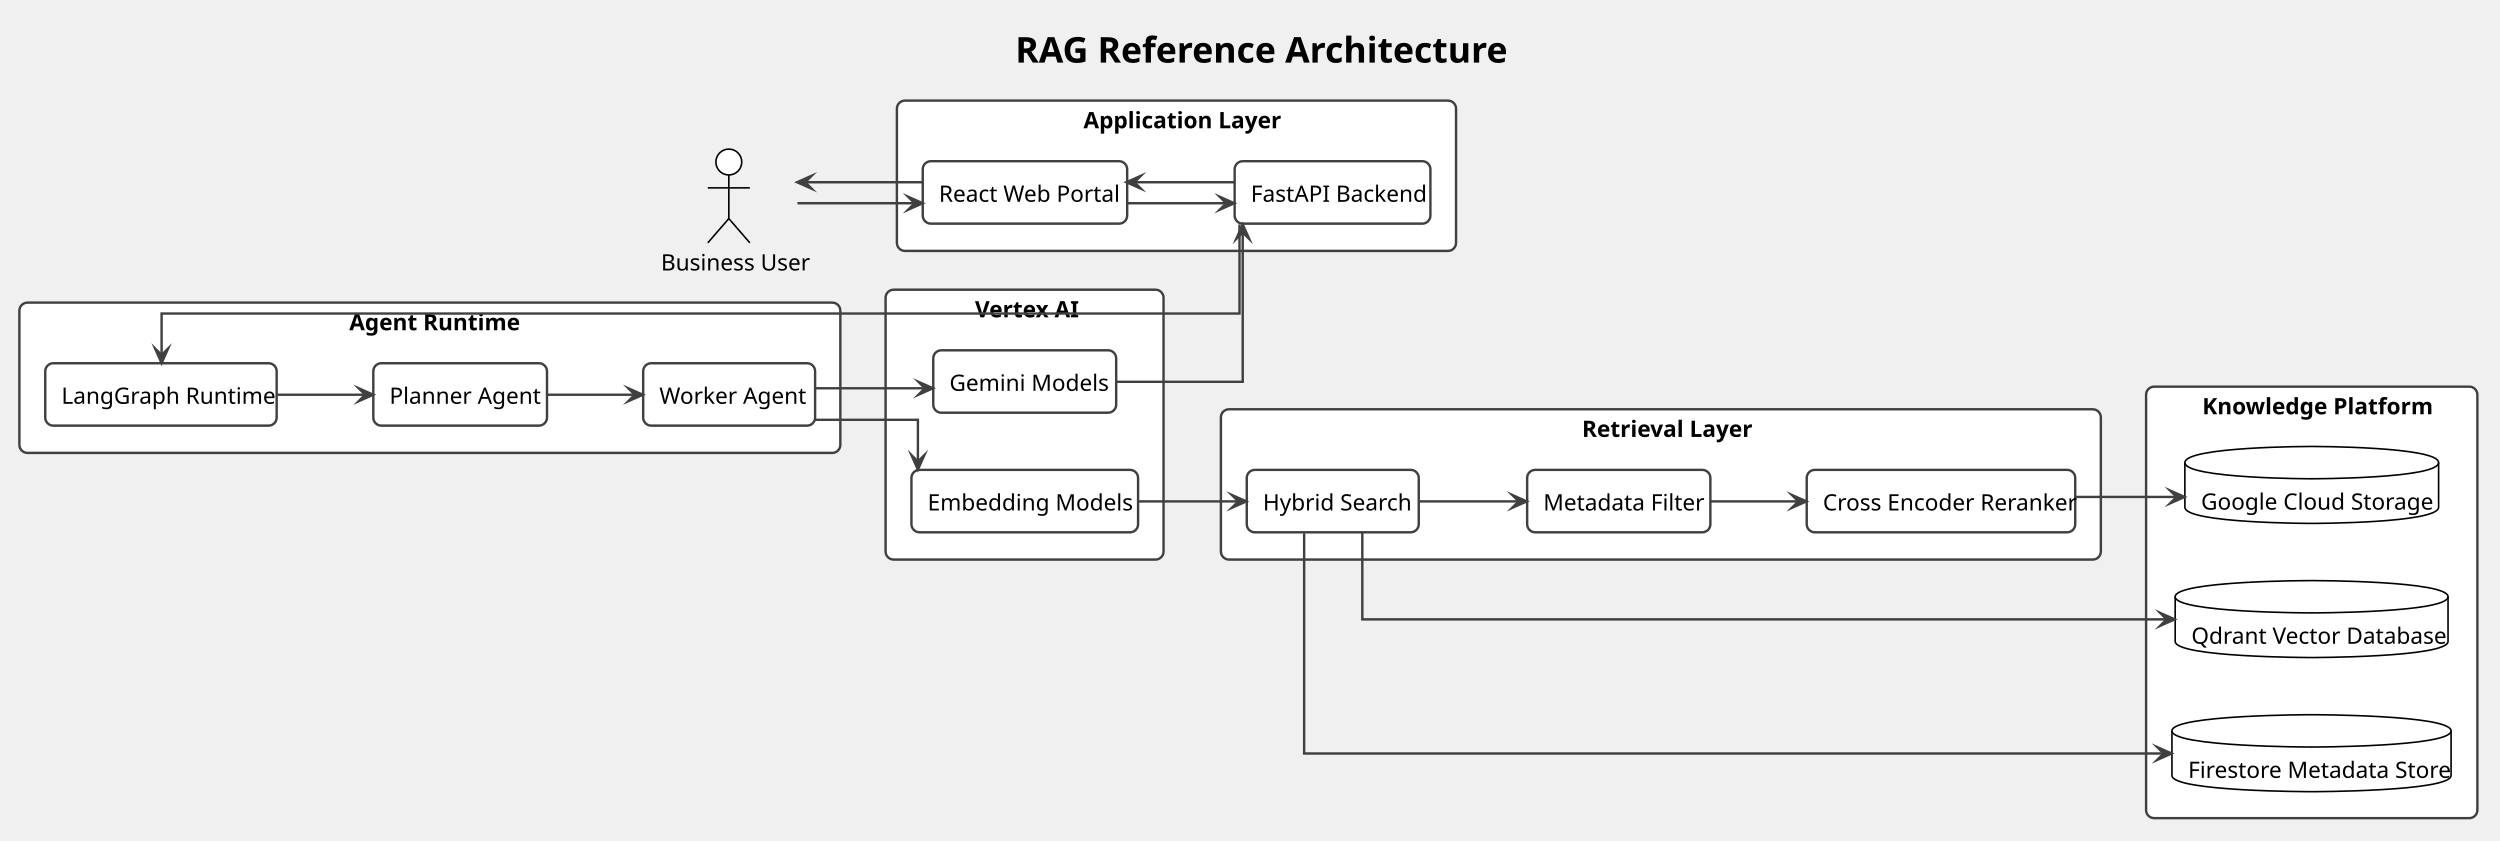
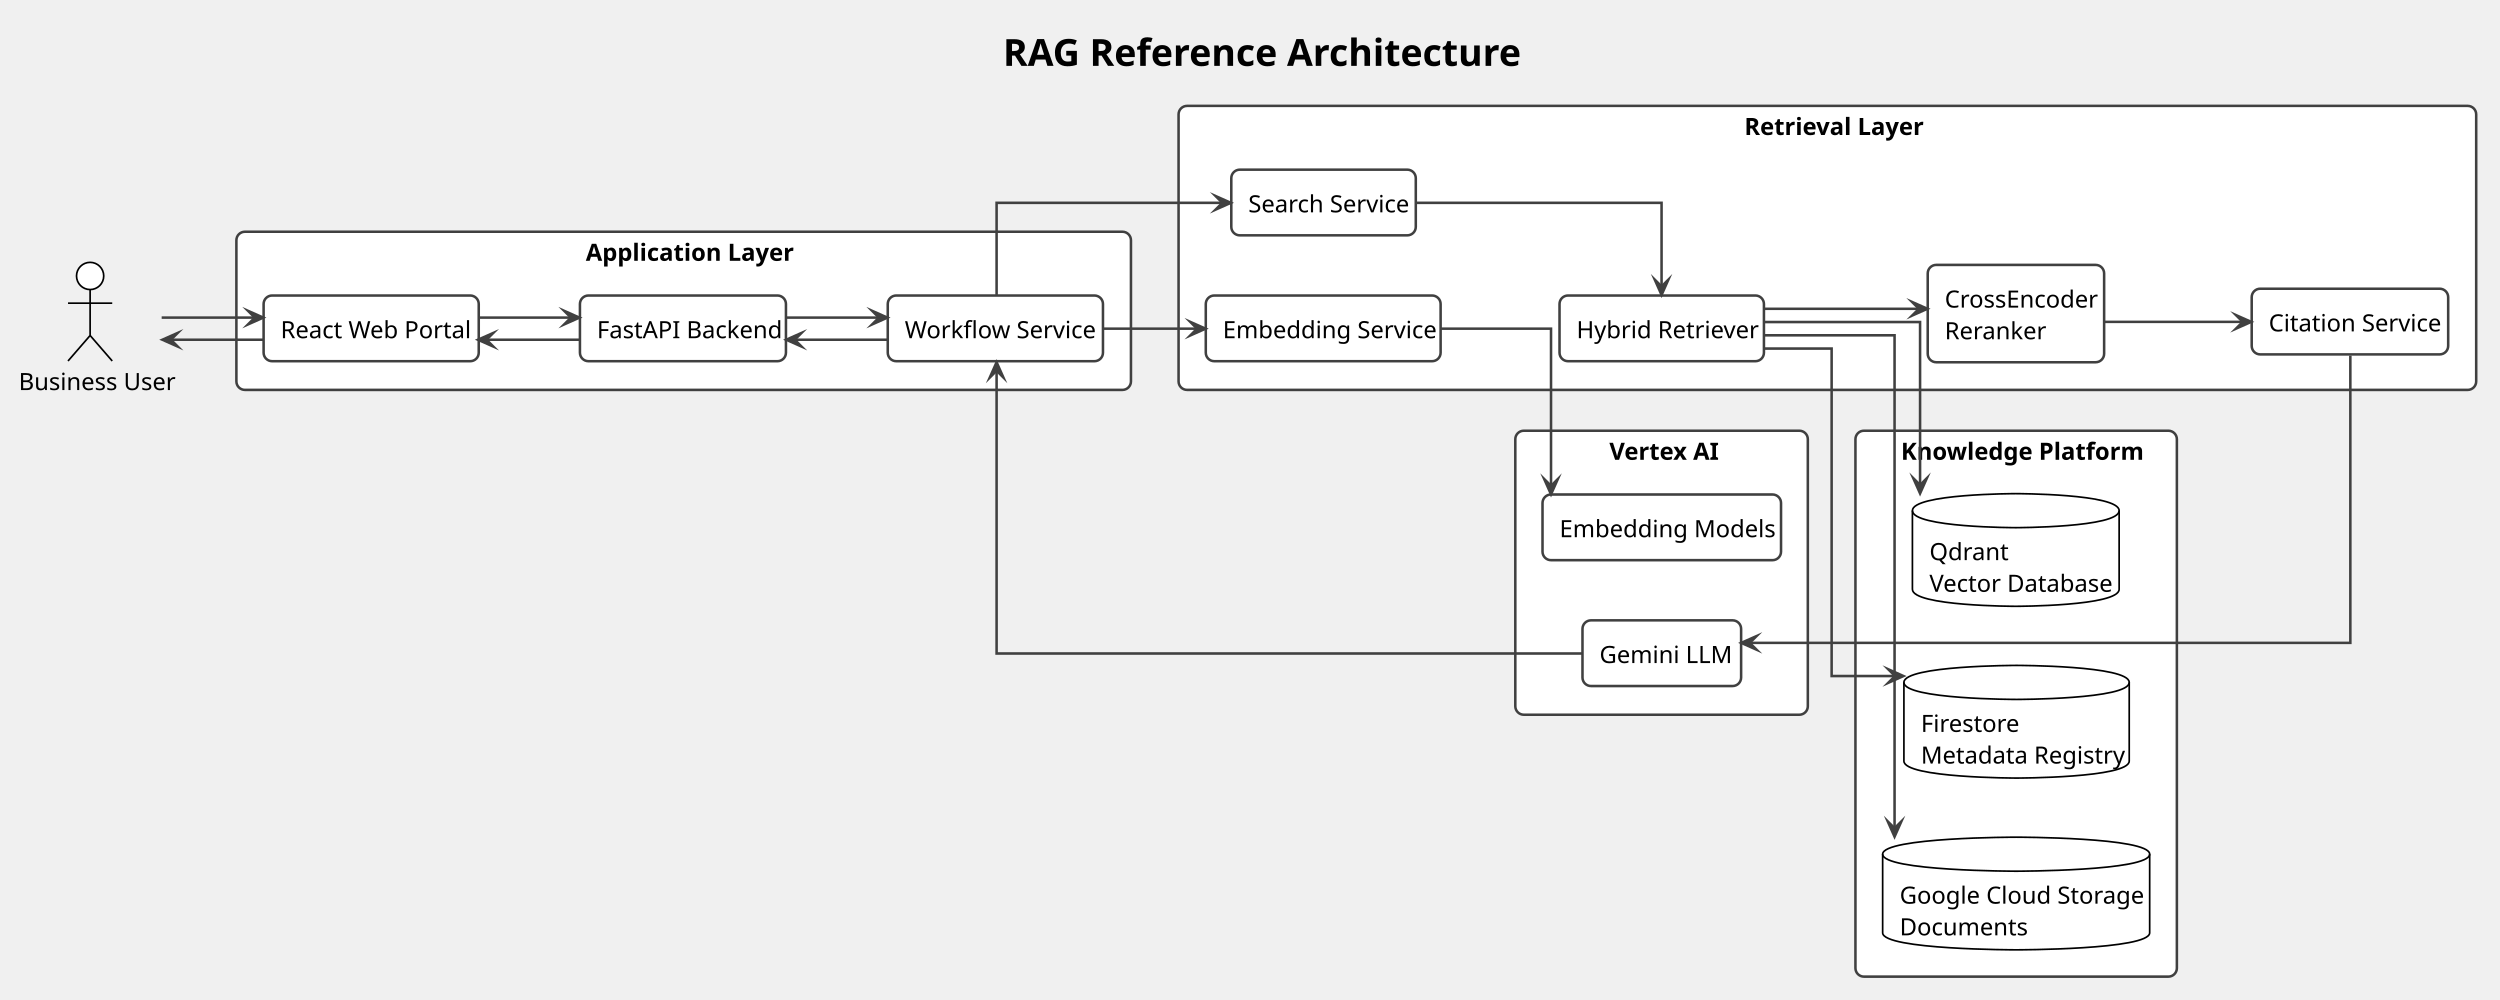
- <svg xmlns="http://www.w3.org/2000/svg" contentStyleType="text/css" data-diagram-type="DESCRIPTION" height="520px" preserveAspectRatio="none" style="width:1547px;height:520px;background:#FFFFFF;" version="1.1" viewBox="0 0 1547 520" width="1547px" zoomAndPan="magnify">
+ <svg xmlns="http://www.w3.org/2000/svg" contentStyleType="text/css" data-diagram-type="DESCRIPTION" height="588px" preserveAspectRatio="none" style="width:1470px;height:588px;background:#FFFFFF;" version="1.1" viewBox="0 0 1470 588" width="1470px" zoomAndPan="magnify">
  <defs />
  <g>
-     <g class="title" data-source-line="3">
-       <text fill="#000000" font-family="Segoe UI" font-size="22" font-weight="700" lengthAdjust="spacing" textLength="288.471" x="628.265" y="38.74">RAG Reference Architecture</text>
+     <g class="title" data-source-line="10">
+       <text fill="#000000" font-family="Segoe UI" font-size="22" font-weight="700" lengthAdjust="spacing" textLength="288.471" x="589.765" y="38.74">RAG Reference Architecture</text>
    </g>
-     <g class="cluster" data-qualified-name="Application Layer" data-source-line="29" id="ent0002">
-       <rect fill="#FFFFFF" height="93" rx="5" ry="5" style="stroke:#404040;stroke-width:1.5;" width="346" x="555" y="62.262" />
-       <text fill="#000000" font-family="Segoe UI" font-size="14" font-weight="700" lengthAdjust="spacing" textLength="115.103" x="670.448" y="79.369">Application Layer</text>
+     <g class="cluster" data-qualified-name="Application Layer" data-source-line="42" id="ent0002">
+       <rect fill="#FFFFFF" height="93" rx="5" ry="5" style="stroke:#404040;stroke-width:1.5;" width="526" x="139" y="136.262" />
+       <text fill="#000000" font-family="Segoe UI" font-size="14" font-weight="700" lengthAdjust="spacing" textLength="115.103" x="344.448" y="153.369">Application Layer</text>
    </g>
-     <g class="cluster" data-qualified-name="Agent Runtime" data-source-line="37" id="ent0005">
-       <rect fill="#FFFFFF" height="93" rx="5" ry="5" style="stroke:#404040;stroke-width:1.5;" width="508" x="12" y="187.262" />
-       <text fill="#000000" font-family="Segoe UI" font-size="14" font-weight="700" lengthAdjust="spacing" textLength="99.77" x="216.115" y="204.369">Agent Runtime</text>
+     <g class="cluster" data-qualified-name="Retrieval Layer" data-source-line="56" id="ent0006">
+       <rect fill="#FFFFFF" height="167" rx="5" ry="5" style="stroke:#404040;stroke-width:1.5;" width="763" x="693" y="62.262" />
+       <text fill="#000000" font-family="Segoe UI" font-size="14" font-weight="700" lengthAdjust="spacing" textLength="97.617" x="1025.691" y="79.369">Retrieval Layer</text>
    </g>
-     <g class="cluster" data-qualified-name="Retrieval Layer" data-source-line="47" id="ent0009">
-       <rect fill="#FFFFFF" height="93" rx="5" ry="5" style="stroke:#404040;stroke-width:1.5;" width="544.5" x="755.5" y="253.262" />
-       <text fill="#000000" font-family="Segoe UI" font-size="14" font-weight="700" lengthAdjust="spacing" textLength="97.617" x="978.941" y="270.369">Retrieval Layer</text>
+     <g class="cluster" data-qualified-name="Knowledge Platform" data-source-line="74" id="ent0012">
+       <rect fill="#FFFFFF" height="321" rx="5" ry="5" style="stroke:#404040;stroke-width:1.5;" width="189" x="1091" y="253.262" />
+       <text fill="#000000" font-family="Segoe UI" font-size="14" font-weight="700" lengthAdjust="spacing" textLength="135.481" x="1117.759" y="270.369">Knowledge Platform</text>
    </g>
-     <g class="cluster" data-qualified-name="Knowledge Platform" data-source-line="57" id="ent0013">
-       <rect fill="#FFFFFF" height="267" rx="5" ry="5" style="stroke:#404040;stroke-width:1.5;" width="205" x="1328" y="239.262" />
-       <text fill="#000000" font-family="Segoe UI" font-size="14" font-weight="700" lengthAdjust="spacing" textLength="135.481" x="1362.759" y="256.369">Knowledge Platform</text>
+     <g class="cluster" data-qualified-name="Vertex AI" data-source-line="88" id="ent0016">
+       <rect fill="#FFFFFF" height="167" rx="5" ry="5" style="stroke:#404040;stroke-width:1.5;" width="172" x="891" y="253.262" />
+       <text fill="#000000" font-family="Segoe UI" font-size="14" font-weight="700" lengthAdjust="spacing" textLength="61.38" x="946.31" y="270.369">Vertex AI</text>
    </g>
-     <g class="cluster" data-qualified-name="Vertex AI" data-source-line="67" id="ent0017">
-       <rect fill="#FFFFFF" height="167" rx="5" ry="5" style="stroke:#404040;stroke-width:1.5;" width="172" x="548" y="179.262" />
-       <text fill="#000000" font-family="Segoe UI" font-size="14" font-weight="700" lengthAdjust="spacing" textLength="61.38" x="603.31" y="196.369">Vertex AI</text>
+     <g class="entity" data-qualified-name="Application Layer.React" data-source-line="44" id="ent0003">
+       <rect fill="#FFFFFF" height="38.621" rx="5" ry="5" style="stroke:#404040;stroke-width:1.5;" width="126.497" x="155" y="173.762" />
+       <text fill="#000000" font-family="Segoe UI" font-size="14" lengthAdjust="spacing" textLength="106.497" x="165" y="198.869">React Web Portal</text>
    </g>
-     <g class="entity" data-qualified-name="Application Layer.React" data-source-line="31" id="ent0003">
-       <rect fill="#FFFFFF" height="38.621" rx="5" ry="5" style="stroke:#404040;stroke-width:1.5;" width="126.497" x="571" y="99.762" />
-       <text fill="#000000" font-family="Segoe UI" font-size="14" lengthAdjust="spacing" textLength="106.497" x="581" y="124.869">React Web Portal</text>
+     <g class="entity" data-qualified-name="Application Layer.API" data-source-line="46" id="ent0004">
+       <rect fill="#FFFFFF" height="38.621" rx="5" ry="5" style="stroke:#404040;stroke-width:1.5;" width="121.138" x="341" y="173.762" />
+       <text fill="#000000" font-family="Segoe UI" font-size="14" lengthAdjust="spacing" textLength="101.138" x="351" y="198.869">FastAPI Backend</text>
    </g>
-     <g class="entity" data-qualified-name="Application Layer.API" data-source-line="33" id="ent0004">
-       <rect fill="#FFFFFF" height="38.621" rx="5" ry="5" style="stroke:#404040;stroke-width:1.5;" width="121.138" x="764" y="99.762" />
-       <text fill="#000000" font-family="Segoe UI" font-size="14" lengthAdjust="spacing" textLength="101.138" x="774" y="124.869">FastAPI Backend</text>
+     <g class="entity" data-qualified-name="Application Layer.Workflow" data-source-line="48" id="ent0005">
+       <rect fill="#FFFFFF" height="38.621" rx="5" ry="5" style="stroke:#404040;stroke-width:1.5;" width="126.545" x="522" y="173.762" />
+       <text fill="#000000" font-family="Segoe UI" font-size="14" lengthAdjust="spacing" textLength="106.545" x="532" y="198.869">Workflow Service</text>
    </g>
-     <g class="entity" data-qualified-name="Agent Runtime.LangGraph" data-source-line="39" id="ent0006">
-       <rect fill="#FFFFFF" height="38.621" rx="5" ry="5" style="stroke:#404040;stroke-width:1.5;" width="143.197" x="28" y="224.762" />
-       <text fill="#000000" font-family="Segoe UI" font-size="14" lengthAdjust="spacing" textLength="123.197" x="38" y="249.869">LangGraph Runtime</text>
+     <g class="entity" data-qualified-name="Retrieval Layer.Embedding" data-source-line="58" id="ent0007">
+       <rect fill="#FFFFFF" height="38.621" rx="5" ry="5" style="stroke:#404040;stroke-width:1.5;" width="138.084" x="709" y="173.762" />
+       <text fill="#000000" font-family="Segoe UI" font-size="14" lengthAdjust="spacing" textLength="118.084" x="719" y="198.869">Embedding Service</text>
    </g>
-     <g class="entity" data-qualified-name="Agent Runtime.Planner" data-source-line="41" id="ent0007">
-       <rect fill="#FFFFFF" height="38.621" rx="5" ry="5" style="stroke:#404040;stroke-width:1.5;" width="107.486" x="231" y="224.762" />
-       <text fill="#000000" font-family="Segoe UI" font-size="14" lengthAdjust="spacing" textLength="87.486" x="241" y="249.869">Planner Agent</text>
+     <g class="entity" data-qualified-name="Retrieval Layer.Search" data-source-line="60" id="ent0008">
+       <rect fill="#FFFFFF" height="38.621" rx="5" ry="5" style="stroke:#404040;stroke-width:1.5;" width="108.484" x="724" y="99.762" />
+       <text fill="#000000" font-family="Segoe UI" font-size="14" lengthAdjust="spacing" textLength="88.484" x="734" y="124.869">Search Service</text>
    </g>
-     <g class="entity" data-qualified-name="Agent Runtime.Worker" data-source-line="43" id="ent0008">
-       <rect fill="#FFFFFF" height="38.621" rx="5" ry="5" style="stroke:#404040;stroke-width:1.5;" width="106.393" x="398" y="224.762" />
-       <text fill="#000000" font-family="Segoe UI" font-size="14" lengthAdjust="spacing" textLength="86.393" x="408" y="249.869">Worker Agent</text>
+     <g class="entity" data-qualified-name="Retrieval Layer.Hybrid" data-source-line="62" id="ent0009">
+       <rect fill="#FFFFFF" height="38.621" rx="5" ry="5" style="stroke:#404040;stroke-width:1.5;" width="120.194" x="917" y="173.762" />
+       <text fill="#000000" font-family="Segoe UI" font-size="14" lengthAdjust="spacing" textLength="100.194" x="927" y="198.869">Hybrid Retriever</text>
    </g>
-     <g class="entity" data-qualified-name="Retrieval Layer.HybridSearch" data-source-line="49" id="ent0010">
-       <rect fill="#FFFFFF" height="38.621" rx="5" ry="5" style="stroke:#404040;stroke-width:1.5;" width="106.42" x="771.5" y="290.762" />
-       <text fill="#000000" font-family="Segoe UI" font-size="14" lengthAdjust="spacing" textLength="86.42" x="781.5" y="315.869">Hybrid Search</text>
+     <g class="entity" data-qualified-name="Retrieval Layer.Reranker" data-source-line="64" id="ent0010">
+       <rect fill="#FFFFFF" height="57.242" rx="5" ry="5" style="stroke:#404040;stroke-width:1.5;" width="103.727" x="1133.5" y="155.762" />
+       <text fill="#000000" font-family="Segoe UI" font-size="14" lengthAdjust="spacing" textLength="83.727" x="1143.5" y="180.869">CrossEncoder</text>
+       <text fill="#000000" font-family="Segoe UI" font-size="14" lengthAdjust="spacing" textLength="54.756" x="1143.5" y="199.49">Reranker</text>
    </g>
-     <g class="entity" data-qualified-name="Retrieval Layer.MetadataFilter" data-source-line="51" id="ent0011">
-       <rect fill="#FFFFFF" height="38.621" rx="5" ry="5" style="stroke:#404040;stroke-width:1.5;" width="113.379" x="945" y="290.762" />
-       <text fill="#000000" font-family="Segoe UI" font-size="14" lengthAdjust="spacing" textLength="93.379" x="955" y="315.869">Metadata Filter</text>
+     <g class="entity" data-qualified-name="Retrieval Layer.Citation" data-source-line="66" id="ent0011">
+       <rect fill="#FFFFFF" height="38.621" rx="5" ry="5" style="stroke:#404040;stroke-width:1.5;" width="115.532" x="1324" y="169.762" />
+       <text fill="#000000" font-family="Segoe UI" font-size="14" lengthAdjust="spacing" textLength="95.532" x="1334" y="194.869">Citation Service</text>
    </g>
-     <g class="entity" data-qualified-name="Retrieval Layer.Reranker" data-source-line="53" id="ent0012">
-       <rect fill="#FFFFFF" height="38.621" rx="5" ry="5" style="stroke:#404040;stroke-width:1.5;" width="166.152" x="1118" y="290.762" />
-       <text fill="#000000" font-family="Segoe UI" font-size="14" lengthAdjust="spacing" textLength="146.152" x="1128" y="315.869">Cross Encoder Reranker</text>
+     <g class="entity" data-qualified-name="Knowledge Platform.Qdrant" data-source-line="76" id="ent0013">
+       <path d="M1124.5,300.262 C1124.5,290.262 1185.277,290.262 1185.277,290.262 C1185.277,290.262 1246.055,290.262 1246.055,300.262 L1246.055,346.504 C1246.055,356.504 1185.277,356.504 1185.277,356.504 C1185.277,356.504 1124.5,356.504 1124.5,346.504 L1124.5,300.262" fill="#FFFFFF" style="stroke:#000000;stroke-width:1;" />
+       <path d="M1124.5,300.262 C1124.5,310.262 1185.277,310.262 1185.277,310.262 C1185.277,310.262 1246.055,310.262 1246.055,300.262" fill="none" style="stroke:#000000;stroke-width:1;" />
+       <text fill="#000000" font-family="Segoe UI" font-size="14" lengthAdjust="spacing" textLength="43.456" x="1134.5" y="329.369">Qdrant</text>
+       <text fill="#000000" font-family="Segoe UI" font-size="14" lengthAdjust="spacing" textLength="101.555" x="1134.5" y="347.99">Vector Database</text>
    </g>
-     <g class="entity" data-qualified-name="Knowledge Platform.Qdrant" data-source-line="59" id="ent0014">
-       <path d="M1346,369.262 C1346,359.262 1430.423,359.262 1430.423,359.262 C1430.423,359.262 1514.846,359.262 1514.846,369.262 L1514.846,396.883 C1514.846,406.883 1430.423,406.883 1430.423,406.883 C1430.423,406.883 1346,406.883 1346,396.883 L1346,369.262" fill="#FFFFFF" style="stroke:#000000;stroke-width:1;" />
-       <path d="M1346,369.262 C1346,379.262 1430.423,379.262 1430.423,379.262 C1430.423,379.262 1514.846,379.262 1514.846,369.262" fill="none" style="stroke:#000000;stroke-width:1;" />
-       <text fill="#000000" font-family="Segoe UI" font-size="14" lengthAdjust="spacing" textLength="148.846" x="1356" y="398.369">Qdrant Vector Database</text>
+     <g class="entity" data-qualified-name="Knowledge Platform.Firestore" data-source-line="78" id="ent0014">
+       <path d="M1119.5,401.262 C1119.5,391.262 1185.743,391.262 1185.743,391.262 C1185.743,391.262 1251.985,391.262 1251.985,401.262 L1251.985,447.504 C1251.985,457.504 1185.743,457.504 1185.743,457.504 C1185.743,457.504 1119.5,457.504 1119.5,447.504 L1119.5,401.262" fill="#FFFFFF" style="stroke:#000000;stroke-width:1;" />
+       <path d="M1119.5,401.262 C1119.5,411.262 1185.743,411.262 1185.743,411.262 C1185.743,411.262 1251.985,411.262 1251.985,401.262" fill="none" style="stroke:#000000;stroke-width:1;" />
+       <text fill="#000000" font-family="Segoe UI" font-size="14" lengthAdjust="spacing" textLength="53.491" x="1129.5" y="430.369">Firestore</text>
+       <text fill="#000000" font-family="Segoe UI" font-size="14" lengthAdjust="spacing" textLength="112.485" x="1129.5" y="448.99">Metadata Registry</text>
    </g>
-     <g class="entity" data-qualified-name="Knowledge Platform.Firestore" data-source-line="61" id="ent0015">
-       <path d="M1344,452.262 C1344,442.262 1430.364,442.262 1430.364,442.262 C1430.364,442.262 1516.728,442.262 1516.728,452.262 L1516.728,479.883 C1516.728,489.883 1430.364,489.883 1430.364,489.883 C1430.364,489.883 1344,489.883 1344,479.883 L1344,452.262" fill="#FFFFFF" style="stroke:#000000;stroke-width:1;" />
-       <path d="M1344,452.262 C1344,462.262 1430.364,462.262 1430.364,462.262 C1430.364,462.262 1516.728,462.262 1516.728,452.262" fill="none" style="stroke:#000000;stroke-width:1;" />
-       <text fill="#000000" font-family="Segoe UI" font-size="14" lengthAdjust="spacing" textLength="152.728" x="1354" y="481.369">Firestore Metadata Store</text>
+     <g class="entity" data-qualified-name="Knowledge Platform.GCS" data-source-line="80" id="ent0015">
+       <path d="M1107,502.262 C1107,492.262 1185.503,492.262 1185.503,492.262 C1185.503,492.262 1264.006,492.262 1264.006,502.262 L1264.006,548.504 C1264.006,558.504 1185.503,558.504 1185.503,558.504 C1185.503,558.504 1107,558.504 1107,548.504 L1107,502.262" fill="#FFFFFF" style="stroke:#000000;stroke-width:1;" />
+       <path d="M1107,502.262 C1107,512.262 1185.503,512.262 1185.503,512.262 C1185.503,512.262 1264.006,512.262 1264.006,502.262" fill="none" style="stroke:#000000;stroke-width:1;" />
+       <text fill="#000000" font-family="Segoe UI" font-size="14" lengthAdjust="spacing" textLength="137.006" x="1117" y="531.369">Google Cloud Storage</text>
+       <text fill="#000000" font-family="Segoe UI" font-size="14" lengthAdjust="spacing" textLength="70.397" x="1117" y="549.99">Documents</text>
    </g>
-     <g class="entity" data-qualified-name="Knowledge Platform.GCS" data-source-line="63" id="ent0016">
-       <path d="M1352,286.262 C1352,276.262 1430.503,276.262 1430.503,276.262 C1430.503,276.262 1509.006,276.262 1509.006,286.262 L1509.006,313.883 C1509.006,323.883 1430.503,323.883 1430.503,323.883 C1430.503,323.883 1352,323.883 1352,313.883 L1352,286.262" fill="#FFFFFF" style="stroke:#000000;stroke-width:1;" />
-       <path d="M1352,286.262 C1352,296.262 1430.503,296.262 1430.503,296.262 C1430.503,296.262 1509.006,296.262 1509.006,286.262" fill="none" style="stroke:#000000;stroke-width:1;" />
-       <text fill="#000000" font-family="Segoe UI" font-size="14" lengthAdjust="spacing" textLength="137.006" x="1362" y="315.369">Google Cloud Storage</text>
+     <g class="entity" data-qualified-name="Vertex AI.Embeddings" data-source-line="90" id="ent0017">
+       <rect fill="#FFFFFF" height="38.621" rx="5" ry="5" style="stroke:#404040;stroke-width:1.5;" width="140.244" x="907" y="290.762" />
+       <text fill="#000000" font-family="Segoe UI" font-size="14" lengthAdjust="spacing" textLength="120.244" x="917" y="315.869">Embedding Models</text>
    </g>
-     <g class="entity" data-qualified-name="Vertex AI.Embeddings" data-source-line="69" id="ent0018">
-       <rect fill="#FFFFFF" height="38.621" rx="5" ry="5" style="stroke:#404040;stroke-width:1.5;" width="140.244" x="564" y="290.762" />
-       <text fill="#000000" font-family="Segoe UI" font-size="14" lengthAdjust="spacing" textLength="120.244" x="574" y="315.869">Embedding Models</text>
+     <g class="entity" data-qualified-name="Vertex AI.Gemini" data-source-line="92" id="ent0018">
+       <rect fill="#FFFFFF" height="38.621" rx="5" ry="5" style="stroke:#404040;stroke-width:1.5;" width="93.274" x="930.5" y="364.762" />
+       <text fill="#000000" font-family="Segoe UI" font-size="14" lengthAdjust="spacing" textLength="73.274" x="940.5" y="389.869">Gemini LLM</text>
    </g>
-     <g class="entity" data-qualified-name="Vertex AI.Gemini" data-source-line="71" id="ent0019">
-       <rect fill="#FFFFFF" height="38.621" rx="5" ry="5" style="stroke:#404040;stroke-width:1.5;" width="113.194" x="577.5" y="216.762" />
-       <text fill="#000000" font-family="Segoe UI" font-size="14" lengthAdjust="spacing" textLength="93.194" x="587.5" y="241.869">Gemini Models</text>
+     <g class="entity" data-qualified-name="User" data-source-line="36" id="ent0001">
+       <ellipse cx="52.993" cy="162.262" fill="#FFFFFF" rx="8" ry="8" style="stroke:#000000;stroke-width:1;" />
+       <path d="M52.993,170.262 L52.993,197.262 M39.993,178.262 L65.993,178.262 M52.993,197.262 L39.993,212.262 M52.993,197.262 L65.993,212.262" fill="none" style="stroke:#000000;stroke-width:1;" />
+       <text fill="#000000" font-family="Segoe UI" font-size="14" lengthAdjust="spacing" textLength="83.986" x="11" y="229.369">Business User</text>
    </g>
-     <g class="entity" data-qualified-name="User" data-source-line="27" id="ent0001">
-       <ellipse cx="450.993" cy="100.262" fill="#FFFFFF" rx="8" ry="8" style="stroke:#000000;stroke-width:1;" />
-       <path d="M450.993,108.262 L450.993,135.262 M437.993,116.262 L463.993,116.262 M450.993,135.262 L437.993,150.262 M450.993,135.262 L463.993,150.262" fill="none" style="stroke:#000000;stroke-width:1;" />
-       <text fill="#000000" font-family="Segoe UI" font-size="14" lengthAdjust="spacing" textLength="83.986" x="409" y="167.369">Business User</text>
+     <g class="link" data-entity-1="ent0001" data-entity-2="ent0003" data-link-type="dependency" data-source-line="100" id="lnk19">
+       <path d="M95.06,186.762 C113.2,186.762 129.81,186.762 149.81,186.762" fill="none" id="User-to-React" style="stroke:#404040;stroke-width:1.5;" />
+       <polygon fill="#404040" points="154.81,186.762,145.81,182.762,149.81,186.762,145.81,190.762,154.81,186.762" style="stroke:#404040;stroke-width:1.5;stroke-linejoin:miter;stroke-miterlimit:10;" />
    </g>
-     <g class="link" data-entity-1="ent0001" data-entity-2="ent0003" data-link-type="dependency" data-source-line="75" id="lnk20">
-       <path d="M493.44,125.762 C516.46,125.762 540.36,125.762 565.96,125.762" fill="none" id="User-to-React" style="stroke:#404040;stroke-width:1.5;" />
-       <polygon fill="#404040" points="570.96,125.762,561.96,121.762,565.96,125.762,561.96,129.762,570.96,125.762" style="stroke:#404040;stroke-width:1.5;stroke-linejoin:miter;stroke-miterlimit:10;" />
+     <g class="link" data-entity-1="ent0003" data-entity-2="ent0001" data-link-type="dependency" data-source-line="132" id="lnk35">
+       <path d="M154.68,199.762 C134.87,199.762 118.49,199.762 100.48,199.762" fill="none" id="React-to-User" style="stroke:#404040;stroke-width:1.5;" />
+       <polygon fill="#404040" points="95.48,199.762,104.48,203.762,100.48,199.762,104.48,195.762,95.48,199.762" style="stroke:#404040;stroke-width:1.5;stroke-linejoin:miter;stroke-miterlimit:10;" />
    </g>
-     <g class="link" data-entity-1="ent0003" data-entity-2="ent0001" data-link-type="dependency" data-source-line="105" id="lnk35">
-       <path d="M570.77,112.762 C545.14,112.762 521.24,112.762 498.25,112.762" fill="none" id="React-to-User" style="stroke:#404040;stroke-width:1.5;" />
-       <polygon fill="#404040" points="493.25,112.762,502.25,116.762,498.25,112.762,502.25,108.762,493.25,112.762" style="stroke:#404040;stroke-width:1.5;stroke-linejoin:miter;stroke-miterlimit:10;" />
+     <g class="link" data-entity-1="ent0003" data-entity-2="ent0004" data-link-type="dependency" data-source-line="102" id="lnk20">
+       <path d="M281.15,186.762 C300.43,186.762 316.59,186.762 335.71,186.762" fill="none" id="React-to-API" style="stroke:#404040;stroke-width:1.5;" />
+       <polygon fill="#404040" points="340.71,186.762,331.71,182.762,335.71,186.762,331.71,190.762,340.71,186.762" style="stroke:#404040;stroke-width:1.5;stroke-linejoin:miter;stroke-miterlimit:10;" />
    </g>
-     <g class="link" data-entity-1="ent0003" data-entity-2="ent0004" data-link-type="dependency" data-source-line="77" id="lnk21">
-       <path d="M697.17,125.762 C718.61,125.762 737.51,125.762 758.77,125.762" fill="none" id="React-to-API" style="stroke:#404040;stroke-width:1.5;" />
-       <polygon fill="#404040" points="763.77,125.762,754.77,121.762,758.77,125.762,754.77,129.762,763.77,125.762" style="stroke:#404040;stroke-width:1.5;stroke-linejoin:miter;stroke-miterlimit:10;" />
+     <g class="link" data-entity-1="ent0004" data-entity-2="ent0003" data-link-type="dependency" data-source-line="130" id="lnk34">
+       <path d="M340.91,199.762 C321.7,199.762 305.42,199.762 286.05,199.762" fill="none" id="API-to-React" style="stroke:#404040;stroke-width:1.5;" />
+       <polygon fill="#404040" points="281.05,199.762,290.05,203.762,286.05,199.762,290.05,195.762,281.05,199.762" style="stroke:#404040;stroke-width:1.5;stroke-linejoin:miter;stroke-miterlimit:10;" />
    </g>
-     <g class="link" data-entity-1="ent0004" data-entity-2="ent0003" data-link-type="dependency" data-source-line="103" id="lnk34">
-       <path d="M763.96,112.762 C742.61,112.762 723.56,112.762 702.01,112.762" fill="none" id="API-to-React" style="stroke:#404040;stroke-width:1.5;" />
-       <polygon fill="#404040" points="697.01,112.762,706.01,116.762,702.01,112.762,706.01,108.762,697.01,112.762" style="stroke:#404040;stroke-width:1.5;stroke-linejoin:miter;stroke-miterlimit:10;" />
+     <g class="link" data-entity-1="ent0004" data-entity-2="ent0005" data-link-type="dependency" data-source-line="104" id="lnk21">
+       <path d="M462,186.762 C481.17,186.762 497.41,186.762 516.8,186.762" fill="none" id="API-to-Workflow" style="stroke:#404040;stroke-width:1.5;" />
+       <polygon fill="#404040" points="521.8,186.762,512.8,182.762,516.8,186.762,512.8,190.762,521.8,186.762" style="stroke:#404040;stroke-width:1.5;stroke-linejoin:miter;stroke-miterlimit:10;" />
    </g>
-     <g class="link" data-entity-1="ent0004" data-entity-2="ent0006" data-link-type="dependency" data-source-line="79" id="lnk22">
-       <path d="M767,138.902 C767,161.052 767,194.012 767,194.012 C767,194.012 100,194.012 100,194.012 C100,194.012 100,205.582 100,219.692" fill="none" id="API-to-LangGraph" style="stroke:#404040;stroke-width:1.5;" />
-       <polygon fill="#404040" points="100,224.692,104,215.692,100,219.692,96,215.692,100,224.692" style="stroke:#404040;stroke-width:1.5;stroke-linejoin:miter;stroke-miterlimit:10;" />
+     <g class="link" data-entity-1="ent0005" data-entity-2="ent0004" data-link-type="dependency" data-source-line="128" id="lnk33">
+       <path d="M521.92,199.762 C502.6,199.762 486.42,199.762 467.29,199.762" fill="none" id="Workflow-to-API" style="stroke:#404040;stroke-width:1.5;" />
+       <polygon fill="#404040" points="462.29,199.762,471.29,203.762,467.29,199.762,471.29,195.762,462.29,199.762" style="stroke:#404040;stroke-width:1.5;stroke-linejoin:miter;stroke-miterlimit:10;" />
    </g>
-     <g class="link" data-entity-1="ent0006" data-entity-2="ent0007" data-link-type="dependency" data-source-line="81" id="lnk23">
-       <path d="M171.03,244.262 C190.95,244.262 207.25,244.262 225.96,244.262" fill="none" id="LangGraph-to-Planner" style="stroke:#404040;stroke-width:1.5;" />
-       <polygon fill="#404040" points="230.96,244.262,221.96,240.262,225.96,244.262,221.96,248.262,230.96,244.262" style="stroke:#404040;stroke-width:1.5;stroke-linejoin:miter;stroke-miterlimit:10;" />
+     <g class="link" data-entity-1="ent0005" data-entity-2="ent0007" data-link-type="dependency" data-source-line="106" id="lnk22">
+       <path d="M649.07,193.262 C668.23,193.262 684.36,193.262 703.87,193.262" fill="none" id="Workflow-to-Embedding" style="stroke:#404040;stroke-width:1.5;" />
+       <polygon fill="#404040" points="708.87,193.262,699.87,189.262,703.87,193.262,699.87,197.262,708.87,193.262" style="stroke:#404040;stroke-width:1.5;stroke-linejoin:miter;stroke-miterlimit:10;" />
    </g>
-     <g class="link" data-entity-1="ent0007" data-entity-2="ent0008" data-link-type="dependency" data-source-line="83" id="lnk24">
-       <path d="M338.1,244.262 C357.21,244.262 373.71,244.262 392.79,244.262" fill="none" id="Planner-to-Worker" style="stroke:#404040;stroke-width:1.5;" />
-       <polygon fill="#404040" points="397.79,244.262,388.79,240.262,392.79,244.262,388.79,248.262,397.79,244.262" style="stroke:#404040;stroke-width:1.5;stroke-linejoin:miter;stroke-miterlimit:10;" />
+     <g class="link" data-entity-1="ent0007" data-entity-2="ent0017" data-link-type="dependency" data-source-line="108" id="lnk23">
+       <path d="M847.36,193.262 C880.05,193.262 912,193.262 912,193.262 C912,193.262 912,252.372 912,285.682" fill="none" id="Embedding-to-Embeddings" style="stroke:#404040;stroke-width:1.5;" />
+       <polygon fill="#404040" points="912,290.682,916,281.682,912,285.682,908,281.682,912,290.682" style="stroke:#404040;stroke-width:1.5;stroke-linejoin:miter;stroke-miterlimit:10;" />
    </g>
-     <g class="link" data-entity-1="ent0008" data-entity-2="ent0018" data-link-type="dependency" data-source-line="85" id="lnk25">
-       <path d="M504.02,259.762 C534.98,259.762 568,259.762 568,259.762 C568,259.762 568,271.412 568,285.592" fill="none" id="Worker-to-Embeddings" style="stroke:#404040;stroke-width:1.5;" />
-       <polygon fill="#404040" points="568,290.592,572,281.592,568,285.592,564,281.592,568,290.592" style="stroke:#404040;stroke-width:1.5;stroke-linejoin:miter;stroke-miterlimit:10;" />
+     <g class="link" data-entity-1="ent0005" data-entity-2="ent0008" data-link-type="dependency" data-source-line="110" id="lnk24">
+       <path d="M586,173.432 C586,151.512 586,119.262 586,119.262 C586,119.262 661.97,119.262 718.75,119.262" fill="none" id="Workflow-to-Search" style="stroke:#404040;stroke-width:1.5;" />
+       <polygon fill="#404040" points="723.75,119.262,714.75,115.262,718.75,119.262,714.75,123.262,723.75,119.262" style="stroke:#404040;stroke-width:1.5;stroke-linejoin:miter;stroke-miterlimit:10;" />
    </g>
-     <g class="link" data-entity-1="ent0018" data-entity-2="ent0010" data-link-type="dependency" data-source-line="87" id="lnk26">
-       <path d="M704.12,310.262 C726.3,310.262 745.43,310.262 766.22,310.262" fill="none" id="Embeddings-to-HybridSearch" style="stroke:#404040;stroke-width:1.5;" />
-       <polygon fill="#404040" points="771.22,310.262,762.22,306.262,766.22,310.262,762.22,314.262,771.22,310.262" style="stroke:#404040;stroke-width:1.5;stroke-linejoin:miter;stroke-miterlimit:10;" />
+     <g class="link" data-entity-1="ent0008" data-entity-2="ent0009" data-link-type="dependency" data-source-line="112" id="lnk25">
+       <path d="M832.11,119.262 C891.04,119.262 977,119.262 977,119.262 C977,119.262 977,146.512 977,168.432" fill="none" id="Search-to-Hybrid" style="stroke:#404040;stroke-width:1.5;" />
+       <polygon fill="#404040" points="977,173.432,981,164.432,977,168.432,973,164.432,977,173.432" style="stroke:#404040;stroke-width:1.5;stroke-linejoin:miter;stroke-miterlimit:10;" />
    </g>
-     <g class="link" data-entity-1="ent0010" data-entity-2="ent0014" data-link-type="dependency" data-source-line="89" id="lnk27">
-       <path d="M843,329.822 C843,351.452 843,383.262 843,383.262 C843,383.262 1178,383.262 1340.7,383.262" fill="none" id="HybridSearch-to-Qdrant" style="stroke:#404040;stroke-width:1.5;" />
-       <polygon fill="#404040" points="1345.7,383.262,1336.7,379.262,1340.7,383.262,1336.7,387.262,1345.7,383.262" style="stroke:#404040;stroke-width:1.5;stroke-linejoin:miter;stroke-miterlimit:10;" />
+     <g class="link" data-entity-1="ent0009" data-entity-2="ent0013" data-link-type="dependency" data-source-line="114" id="lnk26">
+       <path d="M1037.07,189.362 C1079.56,189.362 1129,189.362 1129,189.362 C1129,189.362 1129,245.512 1129,285.162" fill="none" id="Hybrid-to-Qdrant" style="stroke:#404040;stroke-width:1.5;" />
+       <polygon fill="#404040" points="1129,290.162,1133,281.162,1129,285.162,1125,281.162,1129,290.162" style="stroke:#404040;stroke-width:1.5;stroke-linejoin:miter;stroke-miterlimit:10;" />
    </g>
-     <g class="link" data-entity-1="ent0010" data-entity-2="ent0015" data-link-type="dependency" data-source-line="91" id="lnk28">
-       <path d="M807,330.022 C807,371.992 807,466.262 807,466.262 C807,466.262 1167.48,466.262 1338.8,466.262" fill="none" id="HybridSearch-to-Firestore" style="stroke:#404040;stroke-width:1.5;" />
-       <polygon fill="#404040" points="1343.8,466.262,1334.8,462.262,1338.8,466.262,1334.8,470.262,1343.8,466.262" style="stroke:#404040;stroke-width:1.5;stroke-linejoin:miter;stroke-miterlimit:10;" />
+     <g class="link" data-entity-1="ent0009" data-entity-2="ent0014" data-link-type="dependency" data-source-line="116" id="lnk27">
+       <path d="M1037.19,204.962 C1058.37,204.962 1077,204.962 1077,204.962 C1077,204.962 1077,397.512 1077,397.512 C1077,397.512 1091.67,397.512 1114.26,397.512" fill="none" id="Hybrid-to-Firestore" style="stroke:#404040;stroke-width:1.5;" />
+       <polygon fill="#404040" points="1119.26,397.512,1110.26,393.512,1114.26,397.512,1110.26,401.512,1119.26,397.512" style="stroke:#404040;stroke-width:1.5;stroke-linejoin:miter;stroke-miterlimit:10;" />
    </g>
-     <g class="link" data-entity-1="ent0010" data-entity-2="ent0011" data-link-type="dependency" data-source-line="93" id="lnk29">
-       <path d="M877.61,310.262 C898.79,310.262 918.2,310.262 939.74,310.262" fill="none" id="HybridSearch-to-MetadataFilter" style="stroke:#404040;stroke-width:1.5;" />
-       <polygon fill="#404040" points="944.74,310.262,935.74,306.262,939.74,310.262,935.74,314.262,944.74,310.262" style="stroke:#404040;stroke-width:1.5;stroke-linejoin:miter;stroke-miterlimit:10;" />
+     <g class="link" data-entity-1="ent0009" data-entity-2="ent0015" data-link-type="dependency" data-source-line="118" id="lnk28">
+       <path d="M1037.09,197.162 C1073.9,197.162 1114,197.162 1114,197.162 C1114,197.162 1114,403.582 1114,486.992" fill="none" id="Hybrid-to-GCS" style="stroke:#404040;stroke-width:1.5;" />
+       <polygon fill="#404040" points="1114,491.992,1118,482.992,1114,486.992,1110,482.992,1114,491.992" style="stroke:#404040;stroke-width:1.5;stroke-linejoin:miter;stroke-miterlimit:10;" />
    </g>
-     <g class="link" data-entity-1="ent0011" data-entity-2="ent0012" data-link-type="dependency" data-source-line="95" id="lnk30">
-       <path d="M1058.14,310.262 C1076.68,310.262 1092.69,310.262 1112.78,310.262" fill="none" id="MetadataFilter-to-Reranker" style="stroke:#404040;stroke-width:1.5;" />
-       <polygon fill="#404040" points="1117.78,310.262,1108.78,306.262,1112.78,310.262,1108.78,314.262,1117.78,310.262" style="stroke:#404040;stroke-width:1.5;stroke-linejoin:miter;stroke-miterlimit:10;" />
+     <g class="link" data-entity-1="ent0009" data-entity-2="ent0010" data-link-type="dependency" data-source-line="120" id="lnk29">
+       <path d="M1037.03,181.562 C1067.46,181.562 1099.07,181.562 1128.32,181.562" fill="none" id="Hybrid-to-Reranker" style="stroke:#404040;stroke-width:1.5;" />
+       <polygon fill="#404040" points="1133.32,181.562,1124.32,177.562,1128.32,181.562,1124.32,185.562,1133.32,181.562" style="stroke:#404040;stroke-width:1.5;stroke-linejoin:miter;stroke-miterlimit:10;" />
    </g>
-     <g class="link" data-entity-1="ent0012" data-entity-2="ent0016" data-link-type="dependency" data-source-line="97" id="lnk31">
-       <path d="M1284.18,307.512 C1306.24,307.512 1325,307.512 1346.81,307.512" fill="none" id="Reranker-to-GCS" style="stroke:#404040;stroke-width:1.5;" />
-       <polygon fill="#404040" points="1351.81,307.512,1342.81,303.512,1346.81,307.512,1342.81,311.512,1351.81,307.512" style="stroke:#404040;stroke-width:1.5;stroke-linejoin:miter;stroke-miterlimit:10;" />
+     <g class="link" data-entity-1="ent0010" data-entity-2="ent0011" data-link-type="dependency" data-source-line="122" id="lnk30">
+       <path d="M1237.64,189.262 C1264.13,189.262 1291.41,189.262 1318.72,189.262" fill="none" id="Reranker-to-Citation" style="stroke:#404040;stroke-width:1.5;" />
+       <polygon fill="#404040" points="1323.72,189.262,1314.72,185.262,1318.72,189.262,1314.72,193.262,1323.72,189.262" style="stroke:#404040;stroke-width:1.5;stroke-linejoin:miter;stroke-miterlimit:10;" />
    </g>
-     <g class="link" data-entity-1="ent0008" data-entity-2="ent0019" data-link-type="dependency" data-source-line="99" id="lnk32">
-       <path d="M504.42,240.262 C527.32,240.262 549.08,240.262 572.32,240.262" fill="none" id="Worker-to-Gemini" style="stroke:#404040;stroke-width:1.5;" />
-       <polygon fill="#404040" points="577.32,240.262,568.32,236.262,572.32,240.262,568.32,244.262,577.32,240.262" style="stroke:#404040;stroke-width:1.5;stroke-linejoin:miter;stroke-miterlimit:10;" />
+     <g class="link" data-entity-1="ent0011" data-entity-2="ent0018" data-link-type="dependency" data-source-line="124" id="lnk31">
+       <path d="M1382,209.102 C1382,257.562 1382,378.012 1382,378.012 C1382,378.012 1135.46,378.012 1028.85,378.012" fill="none" id="Citation-to-Gemini" style="stroke:#404040;stroke-width:1.5;" />
+       <polygon fill="#404040" points="1023.85,378.012,1032.85,382.012,1028.85,378.012,1032.85,374.012,1023.85,378.012" style="stroke:#404040;stroke-width:1.5;stroke-linejoin:miter;stroke-miterlimit:10;" />
    </g>
-     <g class="link" data-entity-1="ent0019" data-entity-2="ent0004" data-link-type="dependency" data-source-line="101" id="lnk33">
-       <path d="M690.86,236.262 C727.76,236.262 769,236.262 769,236.262 C769,236.262 769,177.152 769,143.842" fill="none" id="Gemini-to-API" style="stroke:#404040;stroke-width:1.5;" />
-       <polygon fill="#404040" points="769,138.842,765,147.842,769,143.842,773,147.842,769,138.842" style="stroke:#404040;stroke-width:1.5;stroke-linejoin:miter;stroke-miterlimit:10;" />
+     <g class="link" data-entity-1="ent0018" data-entity-2="ent0005" data-link-type="dependency" data-source-line="126" id="lnk32">
+       <path d="M930.22,384.262 C826.44,384.262 586,384.262 586,384.262 C586,384.262 586,266.782 586,217.982" fill="none" id="Gemini-to-Workflow" style="stroke:#404040;stroke-width:1.5;" />
+       <polygon fill="#404040" points="586,212.982,582,221.982,586,217.982,590,221.982,586,212.982" style="stroke:#404040;stroke-width:1.5;stroke-linejoin:miter;stroke-miterlimit:10;" />
    </g>
  </g>
</svg>
